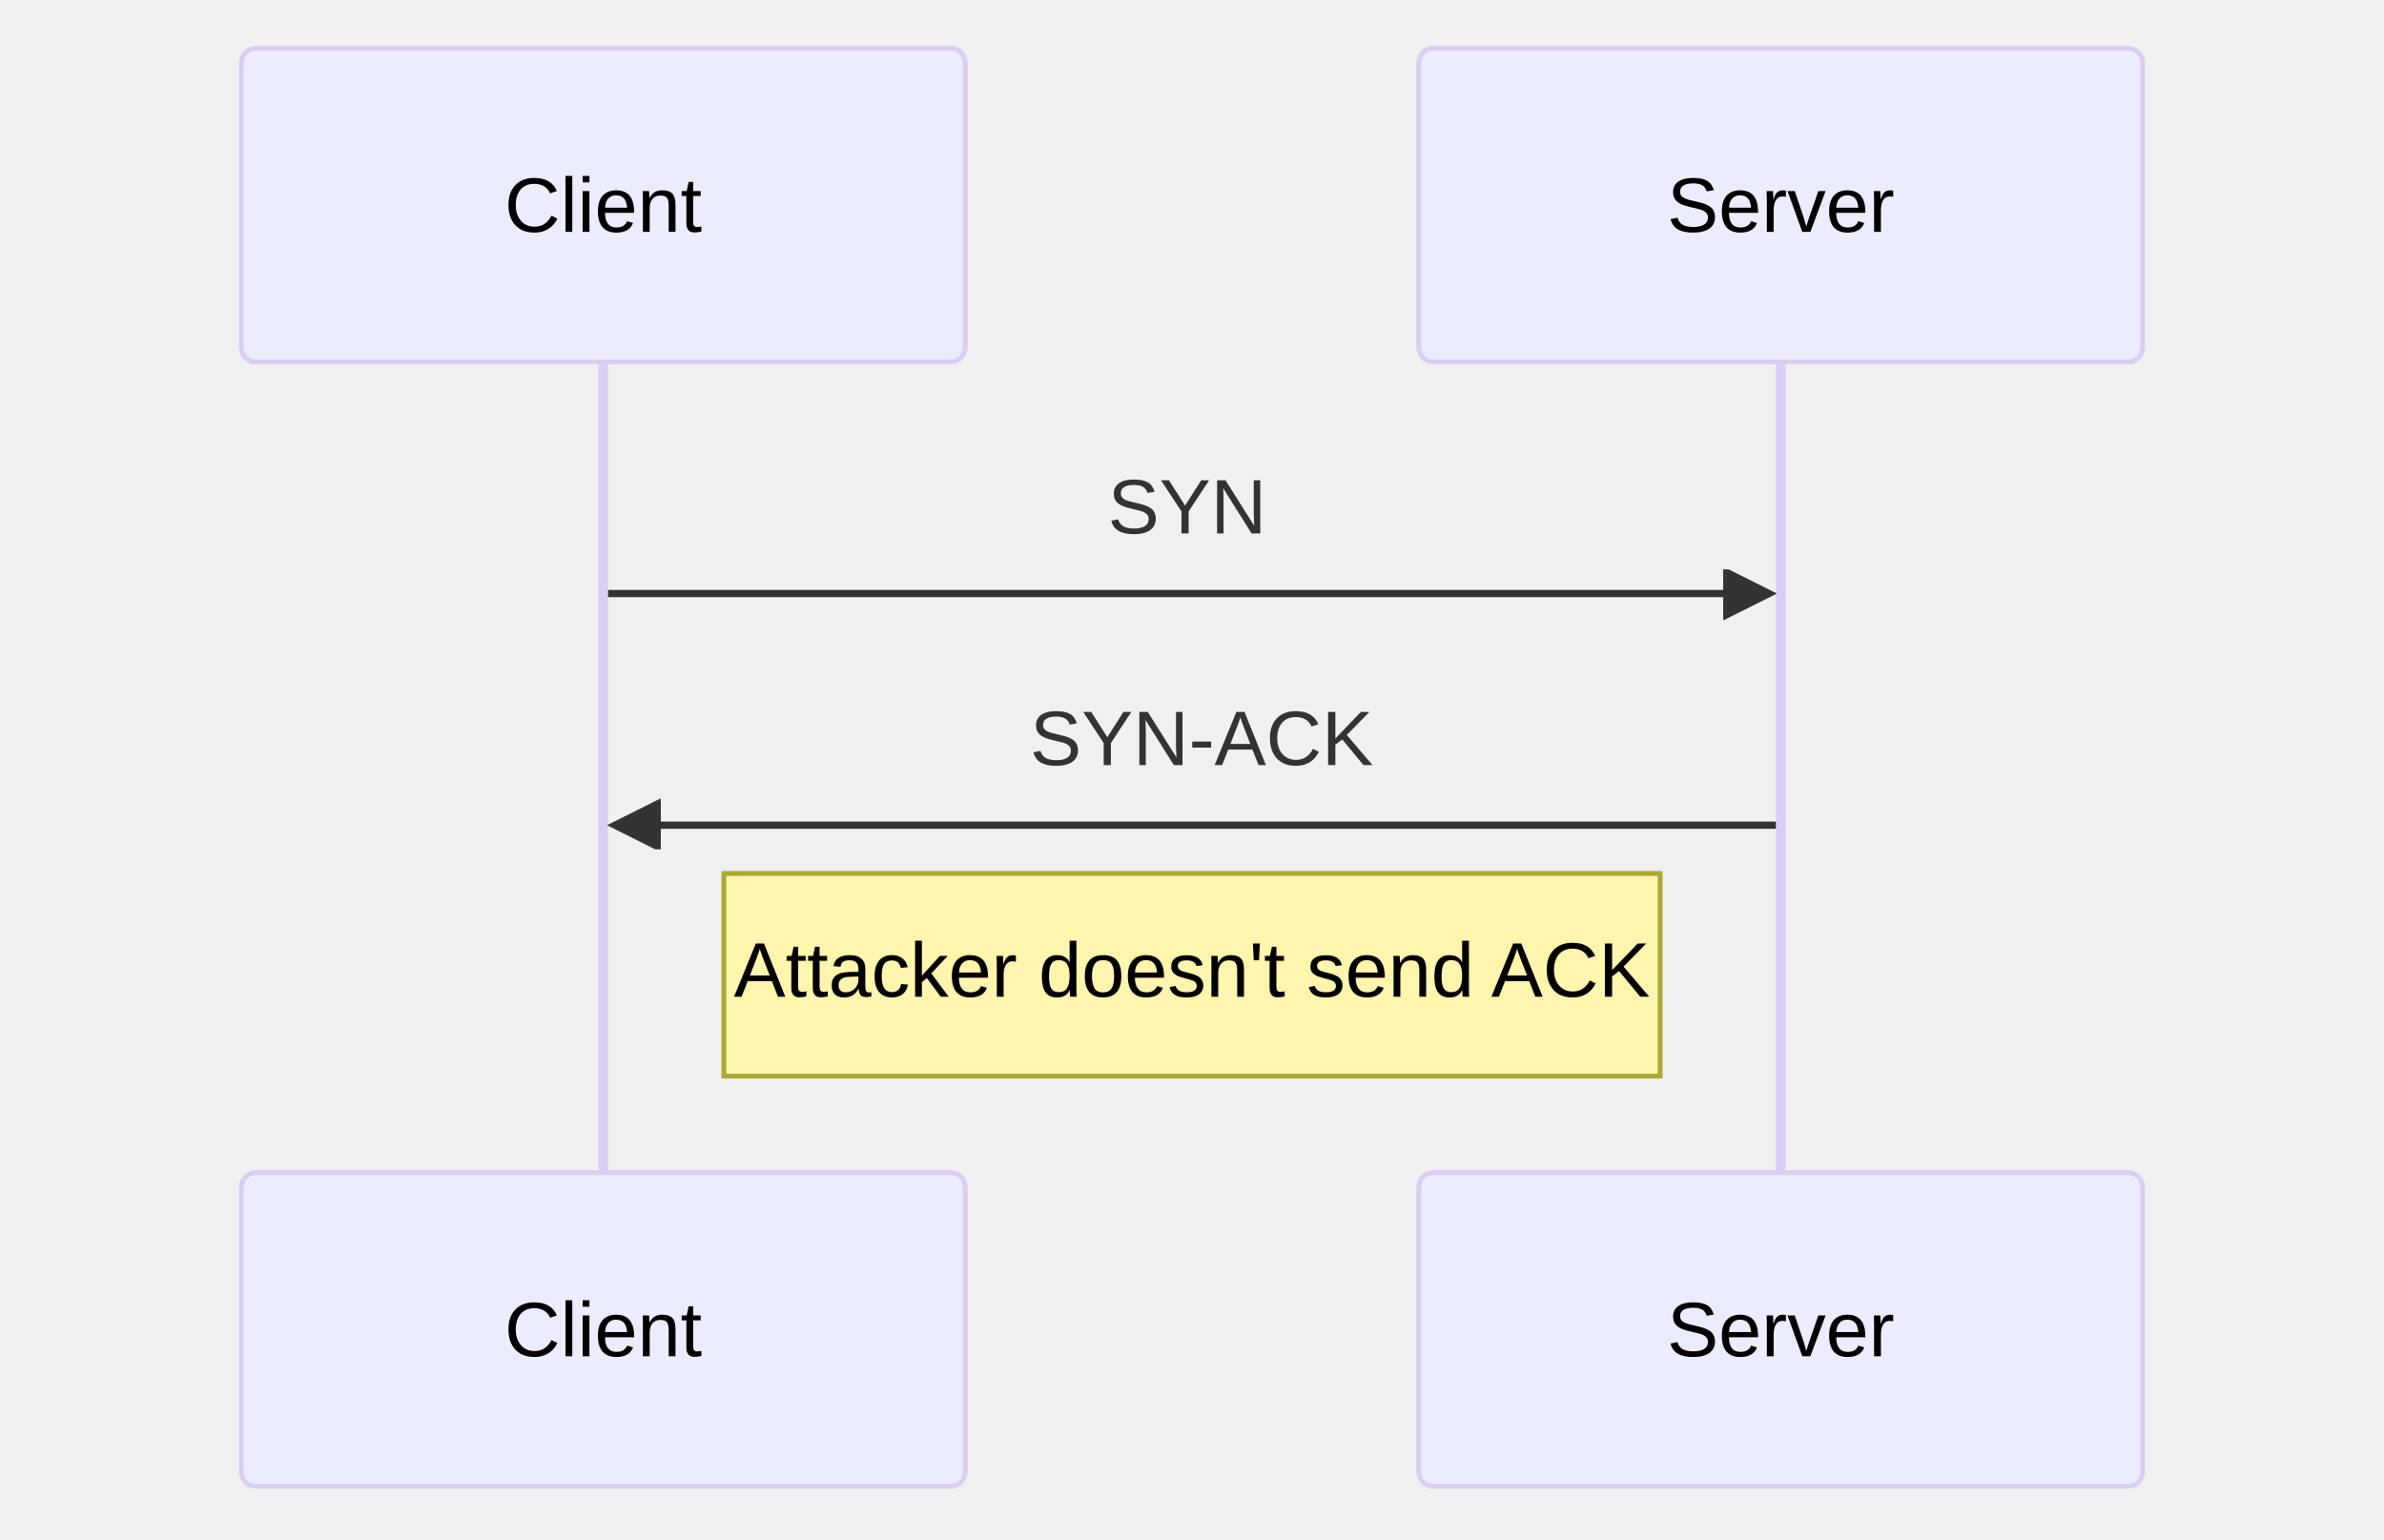
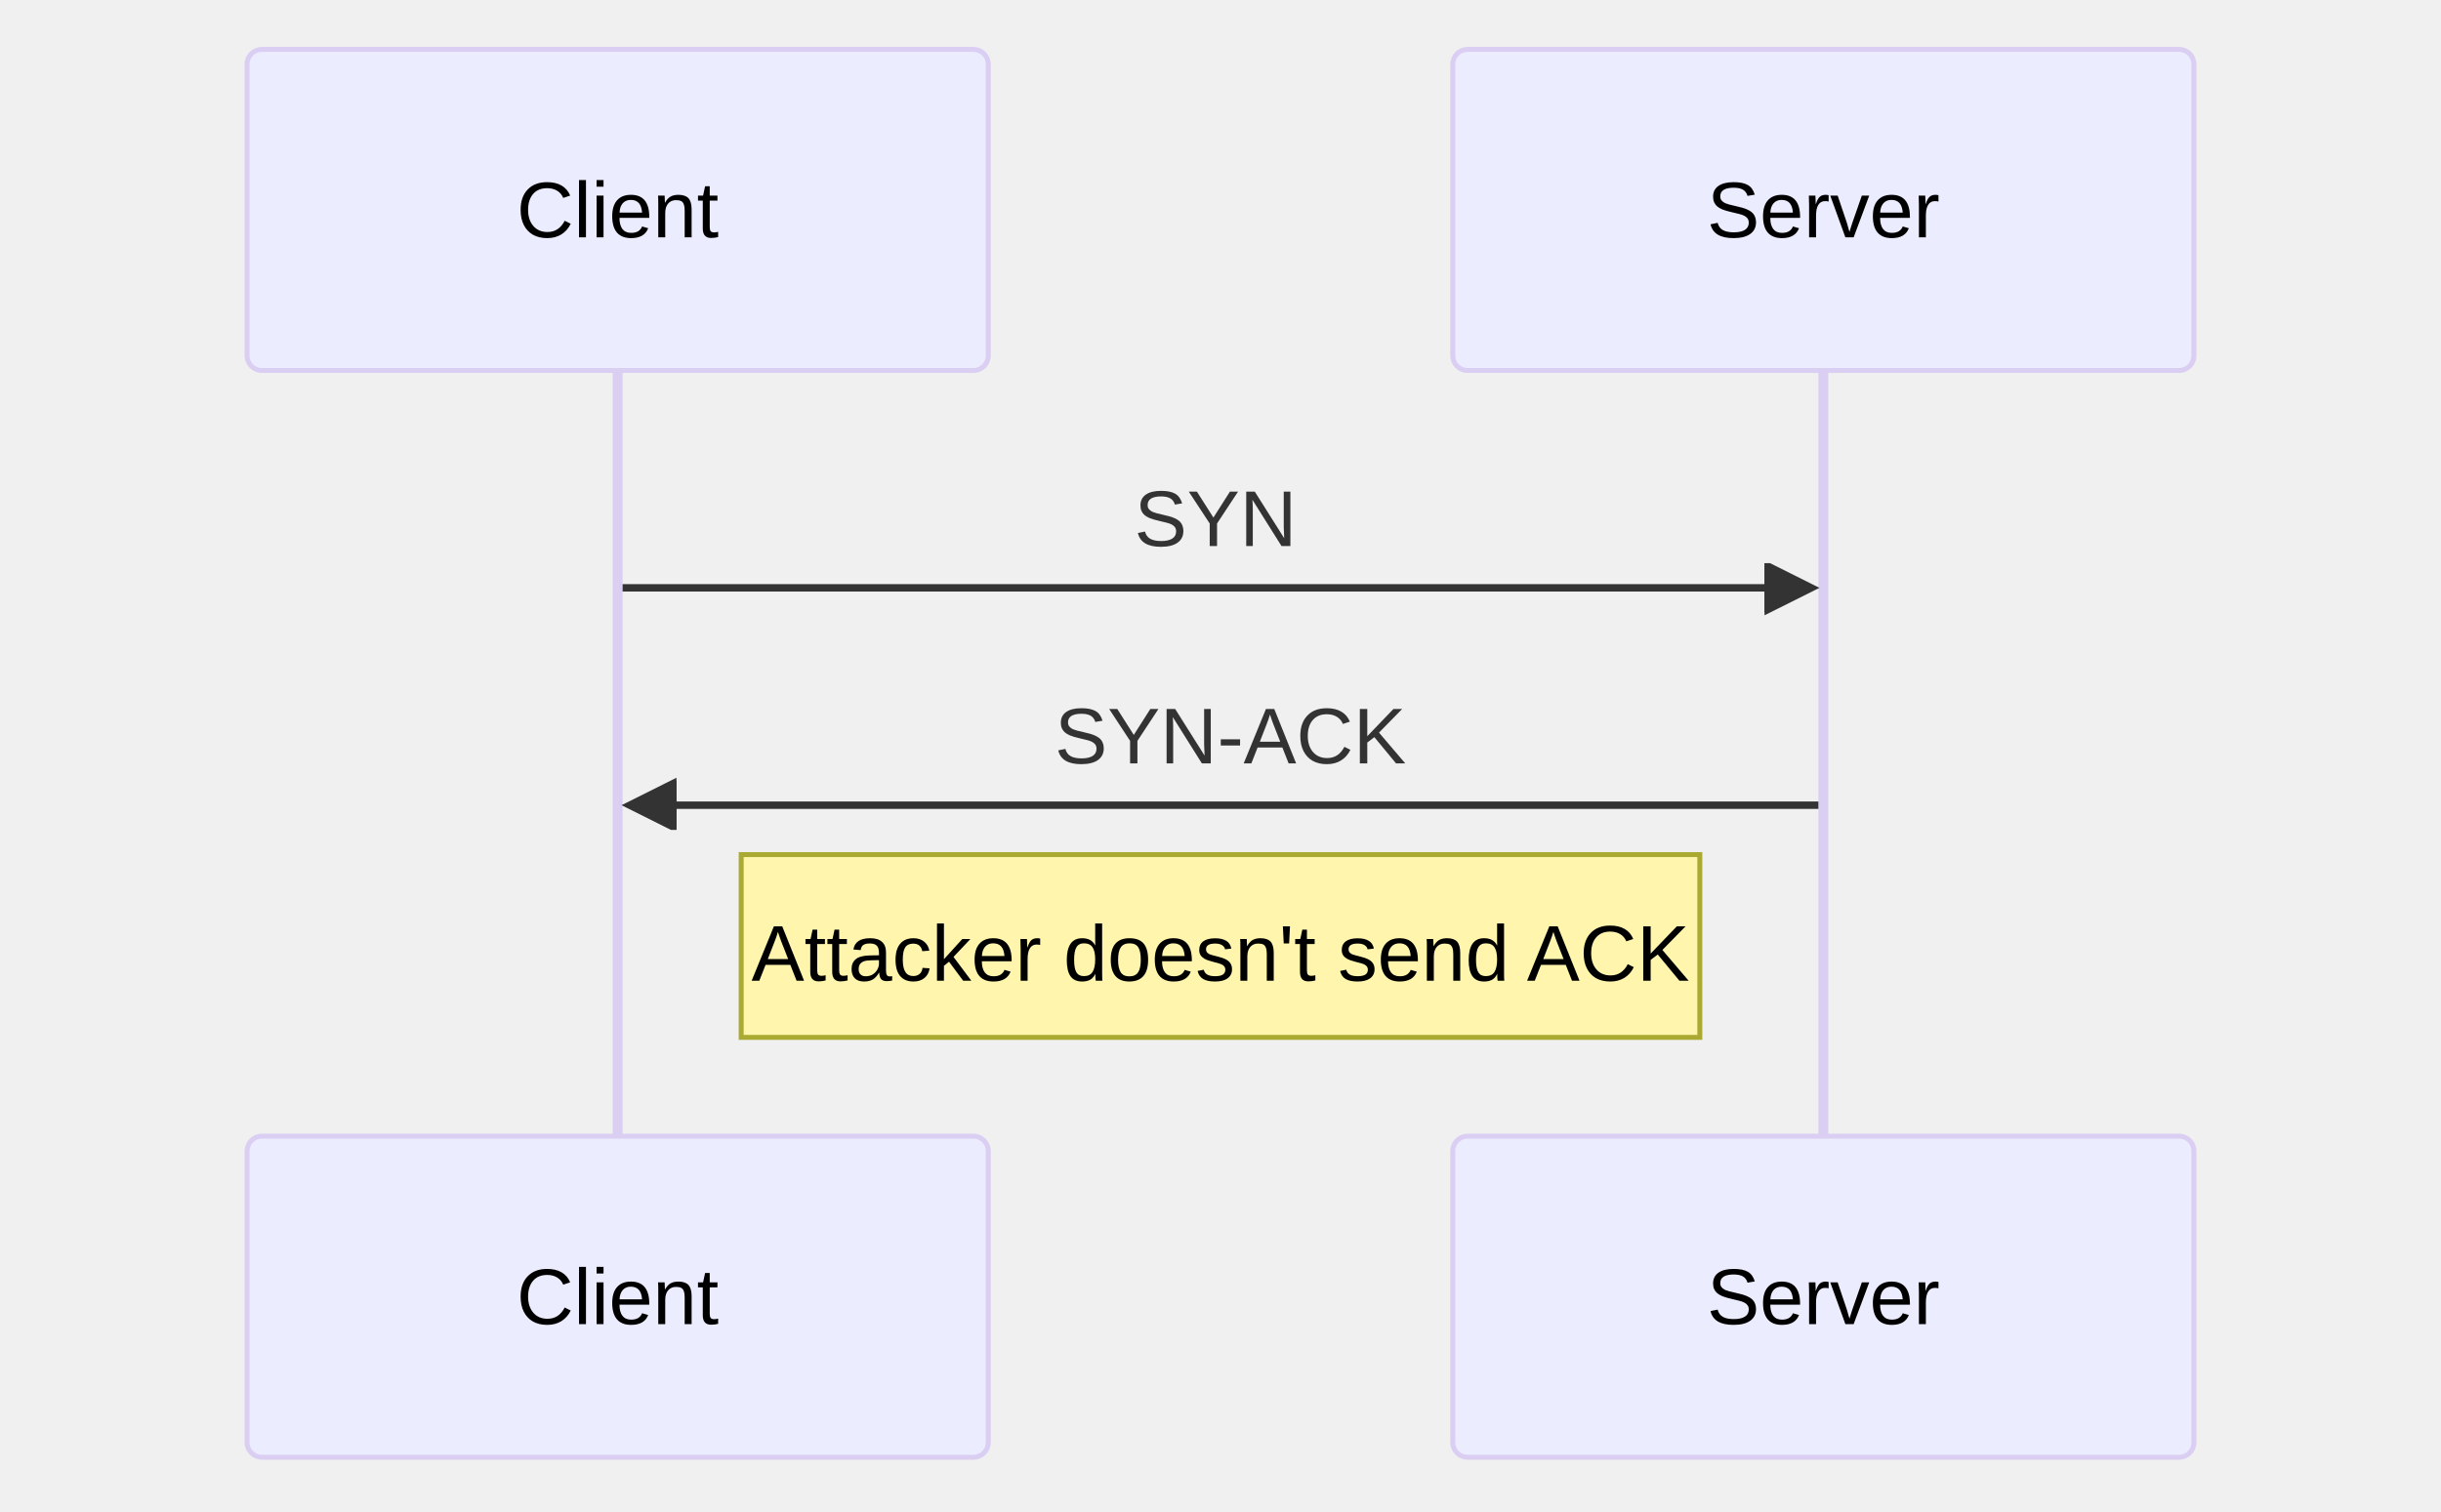
- <svg xmlns="http://www.w3.org/2000/svg" aria-roledescription="sequence" role="graphics-document document" viewBox="-50 -10 494 319" style="max-width: 494px; background-color: white;" width="100%" id="my-svg">
+ <svg xmlns="http://www.w3.org/2000/svg" aria-roledescription="sequence" role="graphics-document document" viewBox="-50 -10 494 306" style="max-width: 494px; background-color: white;" width="100%" id="my-svg">
  <g>
-     <rect class="actor actor-bottom" ry="3" rx="3" name="Server" height="65" width="150" stroke="#666" fill="#eaeaea" y="233" x="244" />
-     <text style="text-anchor: middle; font-size: 16px; font-weight: 400;" class="actor" alignment-baseline="central" dominant-baseline="central" y="265.5" x="319">
+     <rect class="actor actor-bottom" ry="3" rx="3" name="Server" height="65" width="150" stroke="#666" fill="#eaeaea" y="220" x="244" />
+     <text style="text-anchor: middle; font-size: 16px; font-weight: 400;" class="actor" alignment-baseline="central" dominant-baseline="central" y="252.5" x="319">
      <tspan dy="0" x="319">Server</tspan>
    </text>
  </g>
  <g>
-     <rect class="actor actor-bottom" ry="3" rx="3" name="Client" height="65" width="150" stroke="#666" fill="#eaeaea" y="233" x="0" />
-     <text style="text-anchor: middle; font-size: 16px; font-weight: 400;" class="actor" alignment-baseline="central" dominant-baseline="central" y="265.5" x="75">
+     <rect class="actor actor-bottom" ry="3" rx="3" name="Client" height="65" width="150" stroke="#666" fill="#eaeaea" y="220" x="0" />
+     <text style="text-anchor: middle; font-size: 16px; font-weight: 400;" class="actor" alignment-baseline="central" dominant-baseline="central" y="252.5" x="75">
      <tspan dy="0" x="75">Client</tspan>
    </text>
  </g>
  <g>
-     <line stroke="#999" stroke-width="0.5px" class="200" y2="233" x2="319" y1="5" x1="319" id="actor1" />
+     <line stroke="#999" stroke-width="0.5px" class="200" y2="220" x2="319" y1="5" x1="319" id="actor1" />
    <g id="root-1">
      <rect class="actor actor-top" ry="3" rx="3" name="Server" height="65" width="150" stroke="#666" fill="#eaeaea" y="0" x="244" />
      <text style="text-anchor: middle; font-size: 16px; font-weight: 400;" class="actor" alignment-baseline="central" dominant-baseline="central" y="32.5" x="319">
        <tspan dy="0" x="319">Server</tspan>
      </text>
    </g>
  </g>
  <g>
-     <line stroke="#999" stroke-width="0.5px" class="200" y2="233" x2="75" y1="5" x1="75" id="actor0" />
+     <line stroke="#999" stroke-width="0.5px" class="200" y2="220" x2="75" y1="5" x1="75" id="actor0" />
    <g id="root-0">
      <rect class="actor actor-top" ry="3" rx="3" name="Client" height="65" width="150" stroke="#666" fill="#eaeaea" y="0" x="0" />
      <text style="text-anchor: middle; font-size: 16px; font-weight: 400;" class="actor" alignment-baseline="central" dominant-baseline="central" y="32.5" x="75">
        <tspan dy="0" x="75">Client</tspan>
      </text>
    </g>
  </g>
  <style>#my-svg{font-family:"trebuchet ms",verdana,arial,sans-serif;font-size:16px;fill:#333;}#my-svg .error-icon{fill:#552222;}#my-svg .error-text{fill:#552222;stroke:#552222;}#my-svg .edge-thickness-normal{stroke-width:2px;}#my-svg .edge-thickness-thick{stroke-width:3.5px;}#my-svg .edge-pattern-solid{stroke-dasharray:0;}#my-svg .edge-pattern-dashed{stroke-dasharray:3;}#my-svg .edge-pattern-dotted{stroke-dasharray:2;}#my-svg .marker{fill:#333333;stroke:#333333;}#my-svg .marker.cross{stroke:#333333;}#my-svg svg{font-family:"trebuchet ms",verdana,arial,sans-serif;font-size:16px;}#my-svg .actor{stroke:hsl(259.626, 59.777%, 87.902%);fill:#ECECFF;}#my-svg text.actor&gt;tspan{fill:black;stroke:none;}#my-svg .actor-line{stroke:grey;}#my-svg .messageLine0{stroke-width:1.5;stroke-dasharray:none;stroke:#333;}#my-svg .messageLine1{stroke-width:1.5;stroke-dasharray:2,2;stroke:#333;}#my-svg #arrowhead path{fill:#333;stroke:#333;}#my-svg .sequenceNumber{fill:white;}#my-svg #sequencenumber{fill:#333;}#my-svg #crosshead path{fill:#333;stroke:#333;}#my-svg .messageText{fill:#333;stroke:none;}#my-svg .labelBox{stroke:hsl(259.626, 59.777%, 87.902%);fill:#ECECFF;}#my-svg .labelText,#my-svg .labelText&gt;tspan{fill:black;stroke:none;}#my-svg .loopText,#my-svg .loopText&gt;tspan{fill:black;stroke:none;}#my-svg .loopLine{stroke-width:2px;stroke-dasharray:2,2;stroke:hsl(259.626, 59.777%, 87.902%);fill:hsl(259.626, 59.777%, 87.902%);}#my-svg .note{stroke:#aaaa33;fill:#fff5ad;}#my-svg .noteText,#my-svg .noteText&gt;tspan{fill:black;stroke:none;}#my-svg .activation0{fill:#f4f4f4;stroke:#666;}#my-svg .activation1{fill:#f4f4f4;stroke:#666;}#my-svg .activation2{fill:#f4f4f4;stroke:#666;}#my-svg .actorPopupMenu{position:absolute;}#my-svg .actorPopupMenuPanel{position:absolute;fill:#ECECFF;box-shadow:0px 8px 16px 0px rgba(0,0,0,0.2);filter:drop-shadow(3px 5px 2px rgb(0 0 0 / 0.4));}#my-svg .actor-man line{stroke:hsl(259.626, 59.777%, 87.902%);fill:#ECECFF;}#my-svg .actor-man circle,#my-svg line{stroke:hsl(259.626, 59.777%, 87.902%);fill:#ECECFF;stroke-width:2px;}#my-svg :root{--mermaid-font-family:"trebuchet ms",verdana,arial,sans-serif;}</style>
  <g />
  <defs>
    <symbol height="24" width="24" id="computer">
      <path d="M2 2v13h20v-13h-20zm18 11h-16v-9h16v9zm-10.228 6l.466-1h3.524l.467 1h-4.457zm14.228 3h-24l2-6h2.104l-1.33 4h18.45l-1.297-4h2.073l2 6zm-5-10h-14v-7h14v7z" transform="scale(.5)" />
    </symbol>
  </defs>
  <defs>
    <symbol clip-rule="evenodd" fill-rule="evenodd" id="database">
      <path d="M12.258.001l.256.004.255.005.253.008.251.01.249.012.247.015.246.016.242.019.241.02.239.023.236.024.233.027.231.028.229.031.225.032.223.034.22.036.217.038.214.04.211.041.208.043.205.045.201.046.198.048.194.05.191.051.187.053.183.054.18.056.175.057.172.059.168.06.163.061.16.063.155.064.15.066.074.033.073.033.071.034.07.034.069.035.068.035.067.035.066.035.064.036.064.036.062.036.06.036.06.037.058.037.058.037.055.038.055.038.053.038.052.038.051.039.05.039.048.039.047.039.045.04.044.04.043.04.041.04.04.041.039.041.037.041.036.041.034.041.033.042.032.042.03.042.029.042.027.042.026.043.024.043.023.043.021.043.02.043.018.044.017.043.015.044.013.044.012.044.011.045.009.044.007.045.006.045.004.045.002.045.001.045v17l-.001.045-.002.045-.004.045-.006.045-.007.045-.009.044-.011.045-.012.044-.013.044-.015.044-.017.043-.018.044-.02.043-.021.043-.023.043-.024.043-.026.043-.027.042-.029.042-.03.042-.032.042-.033.042-.034.041-.036.041-.037.041-.039.041-.04.041-.041.04-.043.04-.044.04-.045.04-.047.039-.048.039-.05.039-.051.039-.052.038-.053.038-.055.038-.055.038-.058.037-.058.037-.06.037-.06.036-.062.036-.064.036-.064.036-.066.035-.067.035-.068.035-.069.035-.07.034-.071.034-.073.033-.074.033-.15.066-.155.064-.16.063-.163.061-.168.06-.172.059-.175.057-.18.056-.183.054-.187.053-.191.051-.194.05-.198.048-.201.046-.205.045-.208.043-.211.041-.214.04-.217.038-.22.036-.223.034-.225.032-.229.031-.231.028-.233.027-.236.024-.239.023-.241.02-.242.019-.246.016-.247.015-.249.012-.251.01-.253.008-.255.005-.256.004-.258.001-.258-.001-.256-.004-.255-.005-.253-.008-.251-.01-.249-.012-.247-.015-.245-.016-.243-.019-.241-.02-.238-.023-.236-.024-.234-.027-.231-.028-.228-.031-.226-.032-.223-.034-.22-.036-.217-.038-.214-.04-.211-.041-.208-.043-.204-.045-.201-.046-.198-.048-.195-.05-.19-.051-.187-.053-.184-.054-.179-.056-.176-.057-.172-.059-.167-.06-.164-.061-.159-.063-.155-.064-.151-.066-.074-.033-.072-.033-.072-.034-.07-.034-.069-.035-.068-.035-.067-.035-.066-.035-.064-.036-.063-.036-.062-.036-.061-.036-.06-.037-.058-.037-.057-.037-.056-.038-.055-.038-.053-.038-.052-.038-.051-.039-.049-.039-.049-.039-.046-.039-.046-.04-.044-.04-.043-.04-.041-.04-.04-.041-.039-.041-.037-.041-.036-.041-.034-.041-.033-.042-.032-.042-.03-.042-.029-.042-.027-.042-.026-.043-.024-.043-.023-.043-.021-.043-.02-.043-.018-.044-.017-.043-.015-.044-.013-.044-.012-.044-.011-.045-.009-.044-.007-.045-.006-.045-.004-.045-.002-.045-.001-.045v-17l.001-.045.002-.045.004-.045.006-.045.007-.045.009-.044.011-.045.012-.044.013-.044.015-.044.017-.043.018-.044.02-.043.021-.043.023-.043.024-.043.026-.043.027-.042.029-.042.03-.042.032-.042.033-.042.034-.041.036-.041.037-.041.039-.041.04-.041.041-.04.043-.04.044-.04.046-.04.046-.039.049-.039.049-.039.051-.039.052-.038.053-.038.055-.038.056-.038.057-.037.058-.037.06-.037.061-.036.062-.036.063-.036.064-.036.066-.035.067-.035.068-.035.069-.035.07-.034.072-.034.072-.033.074-.033.151-.066.155-.064.159-.063.164-.061.167-.06.172-.059.176-.057.179-.056.184-.054.187-.053.19-.051.195-.05.198-.048.201-.046.204-.045.208-.043.211-.041.214-.04.217-.038.22-.036.223-.034.226-.032.228-.031.231-.028.234-.027.236-.024.238-.023.241-.02.243-.019.245-.016.247-.015.249-.012.251-.01.253-.008.255-.005.256-.004.258-.001.258.001zm-9.258 20.499v.01l.001.021.003.021.004.022.005.021.006.022.007.022.009.023.01.022.011.023.012.023.013.023.015.023.016.024.017.023.018.024.019.024.021.024.022.025.023.024.024.025.052.049.056.05.061.051.066.051.07.051.075.051.079.052.084.052.088.052.092.052.097.052.102.051.105.052.11.052.114.051.119.051.123.051.127.05.131.05.135.05.139.048.144.049.147.047.152.047.155.047.16.045.163.045.167.043.171.043.176.041.178.041.183.039.187.039.19.037.194.035.197.035.202.033.204.031.209.03.212.029.216.027.219.025.222.024.226.021.23.02.233.018.236.016.24.015.243.012.246.01.249.008.253.005.256.004.259.001.26-.001.257-.004.254-.005.25-.008.247-.011.244-.012.241-.014.237-.016.233-.018.231-.021.226-.021.224-.024.22-.026.216-.027.212-.028.21-.031.205-.031.202-.034.198-.034.194-.036.191-.037.187-.039.183-.04.179-.04.175-.042.172-.043.168-.044.163-.045.16-.046.155-.046.152-.047.148-.048.143-.049.139-.049.136-.05.131-.05.126-.05.123-.051.118-.052.114-.051.11-.052.106-.052.101-.052.096-.052.092-.052.088-.053.083-.051.079-.052.074-.052.07-.051.065-.051.06-.051.056-.05.051-.05.023-.024.023-.025.021-.024.02-.024.019-.024.018-.024.017-.024.015-.023.014-.024.013-.023.012-.023.01-.023.01-.022.008-.022.006-.022.006-.022.004-.022.004-.021.001-.021.001-.021v-4.127l-.077.055-.08.053-.083.054-.085.053-.087.052-.09.052-.093.051-.095.05-.097.05-.1.049-.102.049-.105.048-.106.047-.109.047-.111.046-.114.045-.115.045-.118.044-.12.043-.122.042-.124.042-.126.041-.128.04-.13.04-.132.038-.134.038-.135.037-.138.037-.139.035-.142.035-.143.034-.144.033-.147.032-.148.031-.15.03-.151.03-.153.029-.154.027-.156.027-.158.026-.159.025-.161.024-.162.023-.163.022-.165.021-.166.02-.167.019-.169.018-.169.017-.171.016-.173.015-.173.014-.175.013-.175.012-.177.011-.178.01-.179.008-.179.008-.181.006-.182.005-.182.004-.184.003-.184.002h-.37l-.184-.002-.184-.003-.182-.004-.182-.005-.181-.006-.179-.008-.179-.008-.178-.01-.176-.011-.176-.012-.175-.013-.173-.014-.172-.015-.171-.016-.17-.017-.169-.018-.167-.019-.166-.02-.165-.021-.163-.022-.162-.023-.161-.024-.159-.025-.157-.026-.156-.027-.155-.027-.153-.029-.151-.03-.15-.03-.148-.031-.146-.032-.145-.033-.143-.034-.141-.035-.14-.035-.137-.037-.136-.037-.134-.038-.132-.038-.13-.04-.128-.04-.126-.041-.124-.042-.122-.042-.12-.044-.117-.043-.116-.045-.113-.045-.112-.046-.109-.047-.106-.047-.105-.048-.102-.049-.1-.049-.097-.05-.095-.05-.093-.052-.09-.051-.087-.052-.085-.053-.083-.054-.08-.054-.077-.054v4.127zm0-5.654v.011l.001.021.003.021.004.021.005.022.006.022.007.022.009.022.01.022.011.023.012.023.013.023.015.024.016.023.017.024.018.024.019.024.021.024.022.024.023.025.024.024.052.05.056.05.061.05.066.051.07.051.075.052.079.051.084.052.088.052.092.052.097.052.102.052.105.052.11.051.114.051.119.052.123.05.127.051.131.05.135.049.139.049.144.048.147.048.152.047.155.046.16.045.163.045.167.044.171.042.176.042.178.04.183.04.187.038.19.037.194.036.197.034.202.033.204.032.209.03.212.028.216.027.219.025.222.024.226.022.23.02.233.018.236.016.24.014.243.012.246.01.249.008.253.006.256.003.259.001.26-.001.257-.003.254-.006.25-.008.247-.01.244-.012.241-.015.237-.016.233-.018.231-.02.226-.022.224-.024.22-.025.216-.027.212-.029.21-.03.205-.032.202-.033.198-.035.194-.036.191-.037.187-.039.183-.039.179-.041.175-.042.172-.043.168-.044.163-.045.16-.045.155-.047.152-.047.148-.048.143-.048.139-.05.136-.049.131-.05.126-.051.123-.051.118-.051.114-.052.11-.052.106-.052.101-.052.096-.052.092-.052.088-.052.083-.052.079-.052.074-.051.07-.052.065-.051.06-.05.056-.051.051-.049.023-.025.023-.024.021-.025.02-.024.019-.024.018-.024.017-.024.015-.023.014-.023.013-.024.012-.022.01-.023.01-.023.008-.022.006-.022.006-.022.004-.021.004-.022.001-.021.001-.021v-4.139l-.077.054-.08.054-.083.054-.085.052-.087.053-.09.051-.093.051-.095.051-.097.05-.1.049-.102.049-.105.048-.106.047-.109.047-.111.046-.114.045-.115.044-.118.044-.12.044-.122.042-.124.042-.126.041-.128.04-.13.039-.132.039-.134.038-.135.037-.138.036-.139.036-.142.035-.143.033-.144.033-.147.033-.148.031-.15.03-.151.03-.153.028-.154.028-.156.027-.158.026-.159.025-.161.024-.162.023-.163.022-.165.021-.166.02-.167.019-.169.018-.169.017-.171.016-.173.015-.173.014-.175.013-.175.012-.177.011-.178.009-.179.009-.179.007-.181.007-.182.005-.182.004-.184.003-.184.002h-.37l-.184-.002-.184-.003-.182-.004-.182-.005-.181-.007-.179-.007-.179-.009-.178-.009-.176-.011-.176-.012-.175-.013-.173-.014-.172-.015-.171-.016-.17-.017-.169-.018-.167-.019-.166-.02-.165-.021-.163-.022-.162-.023-.161-.024-.159-.025-.157-.026-.156-.027-.155-.028-.153-.028-.151-.03-.15-.03-.148-.031-.146-.033-.145-.033-.143-.033-.141-.035-.14-.036-.137-.036-.136-.037-.134-.038-.132-.039-.13-.039-.128-.04-.126-.041-.124-.042-.122-.043-.12-.043-.117-.044-.116-.044-.113-.046-.112-.046-.109-.046-.106-.047-.105-.048-.102-.049-.1-.049-.097-.05-.095-.051-.093-.051-.09-.051-.087-.053-.085-.052-.083-.054-.08-.054-.077-.054v4.139zm0-5.666v.011l.001.02.003.022.004.021.005.022.006.021.007.022.009.023.01.022.011.023.012.023.013.023.015.023.016.024.017.024.018.023.019.024.021.025.022.024.023.024.024.025.052.05.056.05.061.05.066.051.07.051.075.052.079.051.084.052.088.052.092.052.097.052.102.052.105.051.11.052.114.051.119.051.123.051.127.05.131.05.135.05.139.049.144.048.147.048.152.047.155.046.16.045.163.045.167.043.171.043.176.042.178.04.183.04.187.038.19.037.194.036.197.034.202.033.204.032.209.03.212.028.216.027.219.025.222.024.226.021.23.02.233.018.236.017.24.014.243.012.246.01.249.008.253.006.256.003.259.001.26-.001.257-.003.254-.006.25-.008.247-.01.244-.013.241-.014.237-.016.233-.018.231-.02.226-.022.224-.024.22-.025.216-.027.212-.029.21-.03.205-.032.202-.033.198-.035.194-.036.191-.037.187-.039.183-.039.179-.041.175-.042.172-.043.168-.044.163-.045.16-.045.155-.047.152-.047.148-.048.143-.049.139-.049.136-.049.131-.051.126-.05.123-.051.118-.052.114-.051.11-.052.106-.052.101-.052.096-.052.092-.052.088-.052.083-.052.079-.052.074-.052.07-.051.065-.051.06-.051.056-.05.051-.049.023-.025.023-.025.021-.024.02-.024.019-.024.018-.024.017-.024.015-.023.014-.024.013-.023.012-.023.01-.022.01-.023.008-.022.006-.022.006-.022.004-.022.004-.021.001-.021.001-.021v-4.153l-.077.054-.08.054-.083.053-.085.053-.087.053-.09.051-.093.051-.095.051-.097.05-.1.049-.102.048-.105.048-.106.048-.109.046-.111.046-.114.046-.115.044-.118.044-.12.043-.122.043-.124.042-.126.041-.128.04-.13.039-.132.039-.134.038-.135.037-.138.036-.139.036-.142.034-.143.034-.144.033-.147.032-.148.032-.15.03-.151.03-.153.028-.154.028-.156.027-.158.026-.159.024-.161.024-.162.023-.163.023-.165.021-.166.02-.167.019-.169.018-.169.017-.171.016-.173.015-.173.014-.175.013-.175.012-.177.01-.178.01-.179.009-.179.007-.181.006-.182.006-.182.004-.184.003-.184.001-.185.001-.185-.001-.184-.001-.184-.003-.182-.004-.182-.006-.181-.006-.179-.007-.179-.009-.178-.01-.176-.01-.176-.012-.175-.013-.173-.014-.172-.015-.171-.016-.17-.017-.169-.018-.167-.019-.166-.02-.165-.021-.163-.023-.162-.023-.161-.024-.159-.024-.157-.026-.156-.027-.155-.028-.153-.028-.151-.03-.15-.03-.148-.032-.146-.032-.145-.033-.143-.034-.141-.034-.14-.036-.137-.036-.136-.037-.134-.038-.132-.039-.13-.039-.128-.041-.126-.041-.124-.041-.122-.043-.12-.043-.117-.044-.116-.044-.113-.046-.112-.046-.109-.046-.106-.048-.105-.048-.102-.048-.1-.05-.097-.049-.095-.051-.093-.051-.09-.052-.087-.052-.085-.053-.083-.053-.08-.054-.077-.054v4.153zm8.74-8.179l-.257.004-.254.005-.25.008-.247.011-.244.012-.241.014-.237.016-.233.018-.231.021-.226.022-.224.023-.22.026-.216.027-.212.028-.21.031-.205.032-.202.033-.198.034-.194.036-.191.038-.187.038-.183.04-.179.041-.175.042-.172.043-.168.043-.163.045-.16.046-.155.046-.152.048-.148.048-.143.048-.139.049-.136.05-.131.05-.126.051-.123.051-.118.051-.114.052-.11.052-.106.052-.101.052-.096.052-.092.052-.088.052-.083.052-.079.052-.074.051-.07.052-.065.051-.06.05-.056.05-.051.05-.023.025-.023.024-.021.024-.02.025-.019.024-.018.024-.017.023-.015.024-.014.023-.013.023-.012.023-.01.023-.01.022-.008.022-.006.023-.006.021-.004.022-.004.021-.001.021-.001.021.001.021.001.021.004.021.004.022.006.021.006.023.008.022.01.022.01.023.012.023.013.023.014.023.015.024.017.023.018.024.019.024.02.025.021.024.023.024.023.025.051.05.056.05.06.05.065.051.07.052.074.051.079.052.083.052.088.052.092.052.096.052.101.052.106.052.11.052.114.052.118.051.123.051.126.051.131.05.136.05.139.049.143.048.148.048.152.048.155.046.16.046.163.045.168.043.172.043.175.042.179.041.183.04.187.038.191.038.194.036.198.034.202.033.205.032.21.031.212.028.216.027.22.026.224.023.226.022.231.021.233.018.237.016.241.014.244.012.247.011.25.008.254.005.257.004.26.001.26-.001.257-.004.254-.005.25-.008.247-.011.244-.012.241-.014.237-.016.233-.018.231-.021.226-.022.224-.023.22-.026.216-.027.212-.028.21-.031.205-.032.202-.033.198-.034.194-.036.191-.038.187-.038.183-.04.179-.041.175-.042.172-.043.168-.043.163-.045.16-.046.155-.046.152-.048.148-.048.143-.048.139-.049.136-.05.131-.05.126-.051.123-.051.118-.051.114-.052.11-.052.106-.052.101-.052.096-.052.092-.052.088-.052.083-.052.079-.052.074-.051.07-.052.065-.051.06-.05.056-.05.051-.05.023-.025.023-.024.021-.024.02-.025.019-.024.018-.024.017-.023.015-.024.014-.023.013-.023.012-.023.01-.023.01-.022.008-.022.006-.023.006-.021.004-.022.004-.021.001-.021.001-.021-.001-.021-.001-.021-.004-.021-.004-.022-.006-.021-.006-.023-.008-.022-.01-.022-.01-.023-.012-.023-.013-.023-.014-.023-.015-.024-.017-.023-.018-.024-.019-.024-.02-.025-.021-.024-.023-.024-.023-.025-.051-.05-.056-.05-.06-.05-.065-.051-.07-.052-.074-.051-.079-.052-.083-.052-.088-.052-.092-.052-.096-.052-.101-.052-.106-.052-.11-.052-.114-.052-.118-.051-.123-.051-.126-.051-.131-.05-.136-.05-.139-.049-.143-.048-.148-.048-.152-.048-.155-.046-.16-.046-.163-.045-.168-.043-.172-.043-.175-.042-.179-.041-.183-.04-.187-.038-.191-.038-.194-.036-.198-.034-.202-.033-.205-.032-.21-.031-.212-.028-.216-.027-.22-.026-.224-.023-.226-.022-.231-.021-.233-.018-.237-.016-.241-.014-.244-.012-.247-.011-.25-.008-.254-.005-.257-.004-.26-.001-.26.001z" transform="scale(.5)" />
    </symbol>
  </defs>
  <defs>
    <symbol height="24" width="24" id="clock">
      <path d="M12 2c5.514 0 10 4.486 10 10s-4.486 10-10 10-10-4.486-10-10 4.486-10 10-10zm0-2c-6.627 0-12 5.373-12 12s5.373 12 12 12 12-5.373 12-12-5.373-12-12-12zm5.848 12.459c.202.038.202.333.001.372-1.907.361-6.045 1.111-6.547 1.111-.719 0-1.301-.582-1.301-1.301 0-.512.77-5.447 1.125-7.445.034-.192.312-.181.343.014l.985 6.238 5.394 1.011z" transform="scale(.5)" />
    </symbol>
  </defs>
  <defs>
    <marker orient="auto" markerHeight="12" markerWidth="12" markerUnits="userSpaceOnUse" refY="5" refX="7.9" id="arrowhead">
      <path d="M 0 0 L 10 5 L 0 10 z" />
    </marker>
  </defs>
  <defs>
    <marker refY="4.5" refX="4" orient="auto" markerHeight="8" markerWidth="15" id="crosshead">
      <path style="stroke-dasharray: 0, 0;" d="M 1,2 L 6,7 M 6,2 L 1,7" stroke-width="1pt" stroke="#000000" fill="none" />
    </marker>
  </defs>
  <defs>
    <marker orient="auto" markerHeight="28" markerWidth="20" refY="7" refX="15.5" id="filled-head">
      <path d="M 18,7 L9,13 L14,7 L9,1 Z" />
    </marker>
  </defs>
  <defs>
    <marker orient="auto" markerHeight="40" markerWidth="60" refY="15" refX="15" id="sequencenumber">
      <circle r="6" cy="15" cx="15" />
    </marker>
  </defs>
  <g>
-     <rect class="note" ry="0" rx="0" height="42" width="194" stroke="#666" fill="#EDF2AE" y="171" x="100" />
-     <text style="font-size: 16px; font-weight: 400;" dy="1em" class="noteText" alignment-baseline="middle" dominant-baseline="middle" text-anchor="middle" y="176" x="197">
+     <rect class="note" ry="0" rx="0" height="37" width="194" stroke="#666" fill="#EDF2AE" y="163" x="100" />
+     <text style="font-size: 16px; font-weight: 400;" dy="1em" class="noteText" alignment-baseline="middle" dominant-baseline="middle" text-anchor="middle" y="168" x="197">
      <tspan x="197">Attacker doesn't send ACK</tspan>
    </text>
  </g>
  <text style="font-size: 16px; font-weight: 400;" dy="1em" class="messageText" alignment-baseline="middle" dominant-baseline="middle" text-anchor="middle" y="80" x="196">SYN</text>
-   <line style="fill: none;" marker-end="url(#arrowhead)" stroke="none" stroke-width="2" class="messageLine0" y2="113" x2="315" y1="113" x1="76" />
-   <text style="font-size: 16px; font-weight: 400;" dy="1em" class="messageText" alignment-baseline="middle" dominant-baseline="middle" text-anchor="middle" y="128" x="199">SYN-ACK</text>
-   <line style="fill: none;" marker-end="url(#arrowhead)" stroke="none" stroke-width="2" class="messageLine0" y2="161" x2="79" y1="161" x1="318" />
+   <line style="fill: none;" marker-end="url(#arrowhead)" stroke="none" stroke-width="2" class="messageLine0" y2="109" x2="315" y1="109" x1="76" />
+   <text style="font-size: 16px; font-weight: 400;" dy="1em" class="messageText" alignment-baseline="middle" dominant-baseline="middle" text-anchor="middle" y="124" x="199">SYN-ACK</text>
+   <line style="fill: none;" marker-end="url(#arrowhead)" stroke="none" stroke-width="2" class="messageLine0" y2="153" x2="79" y1="153" x1="318" />
</svg>
